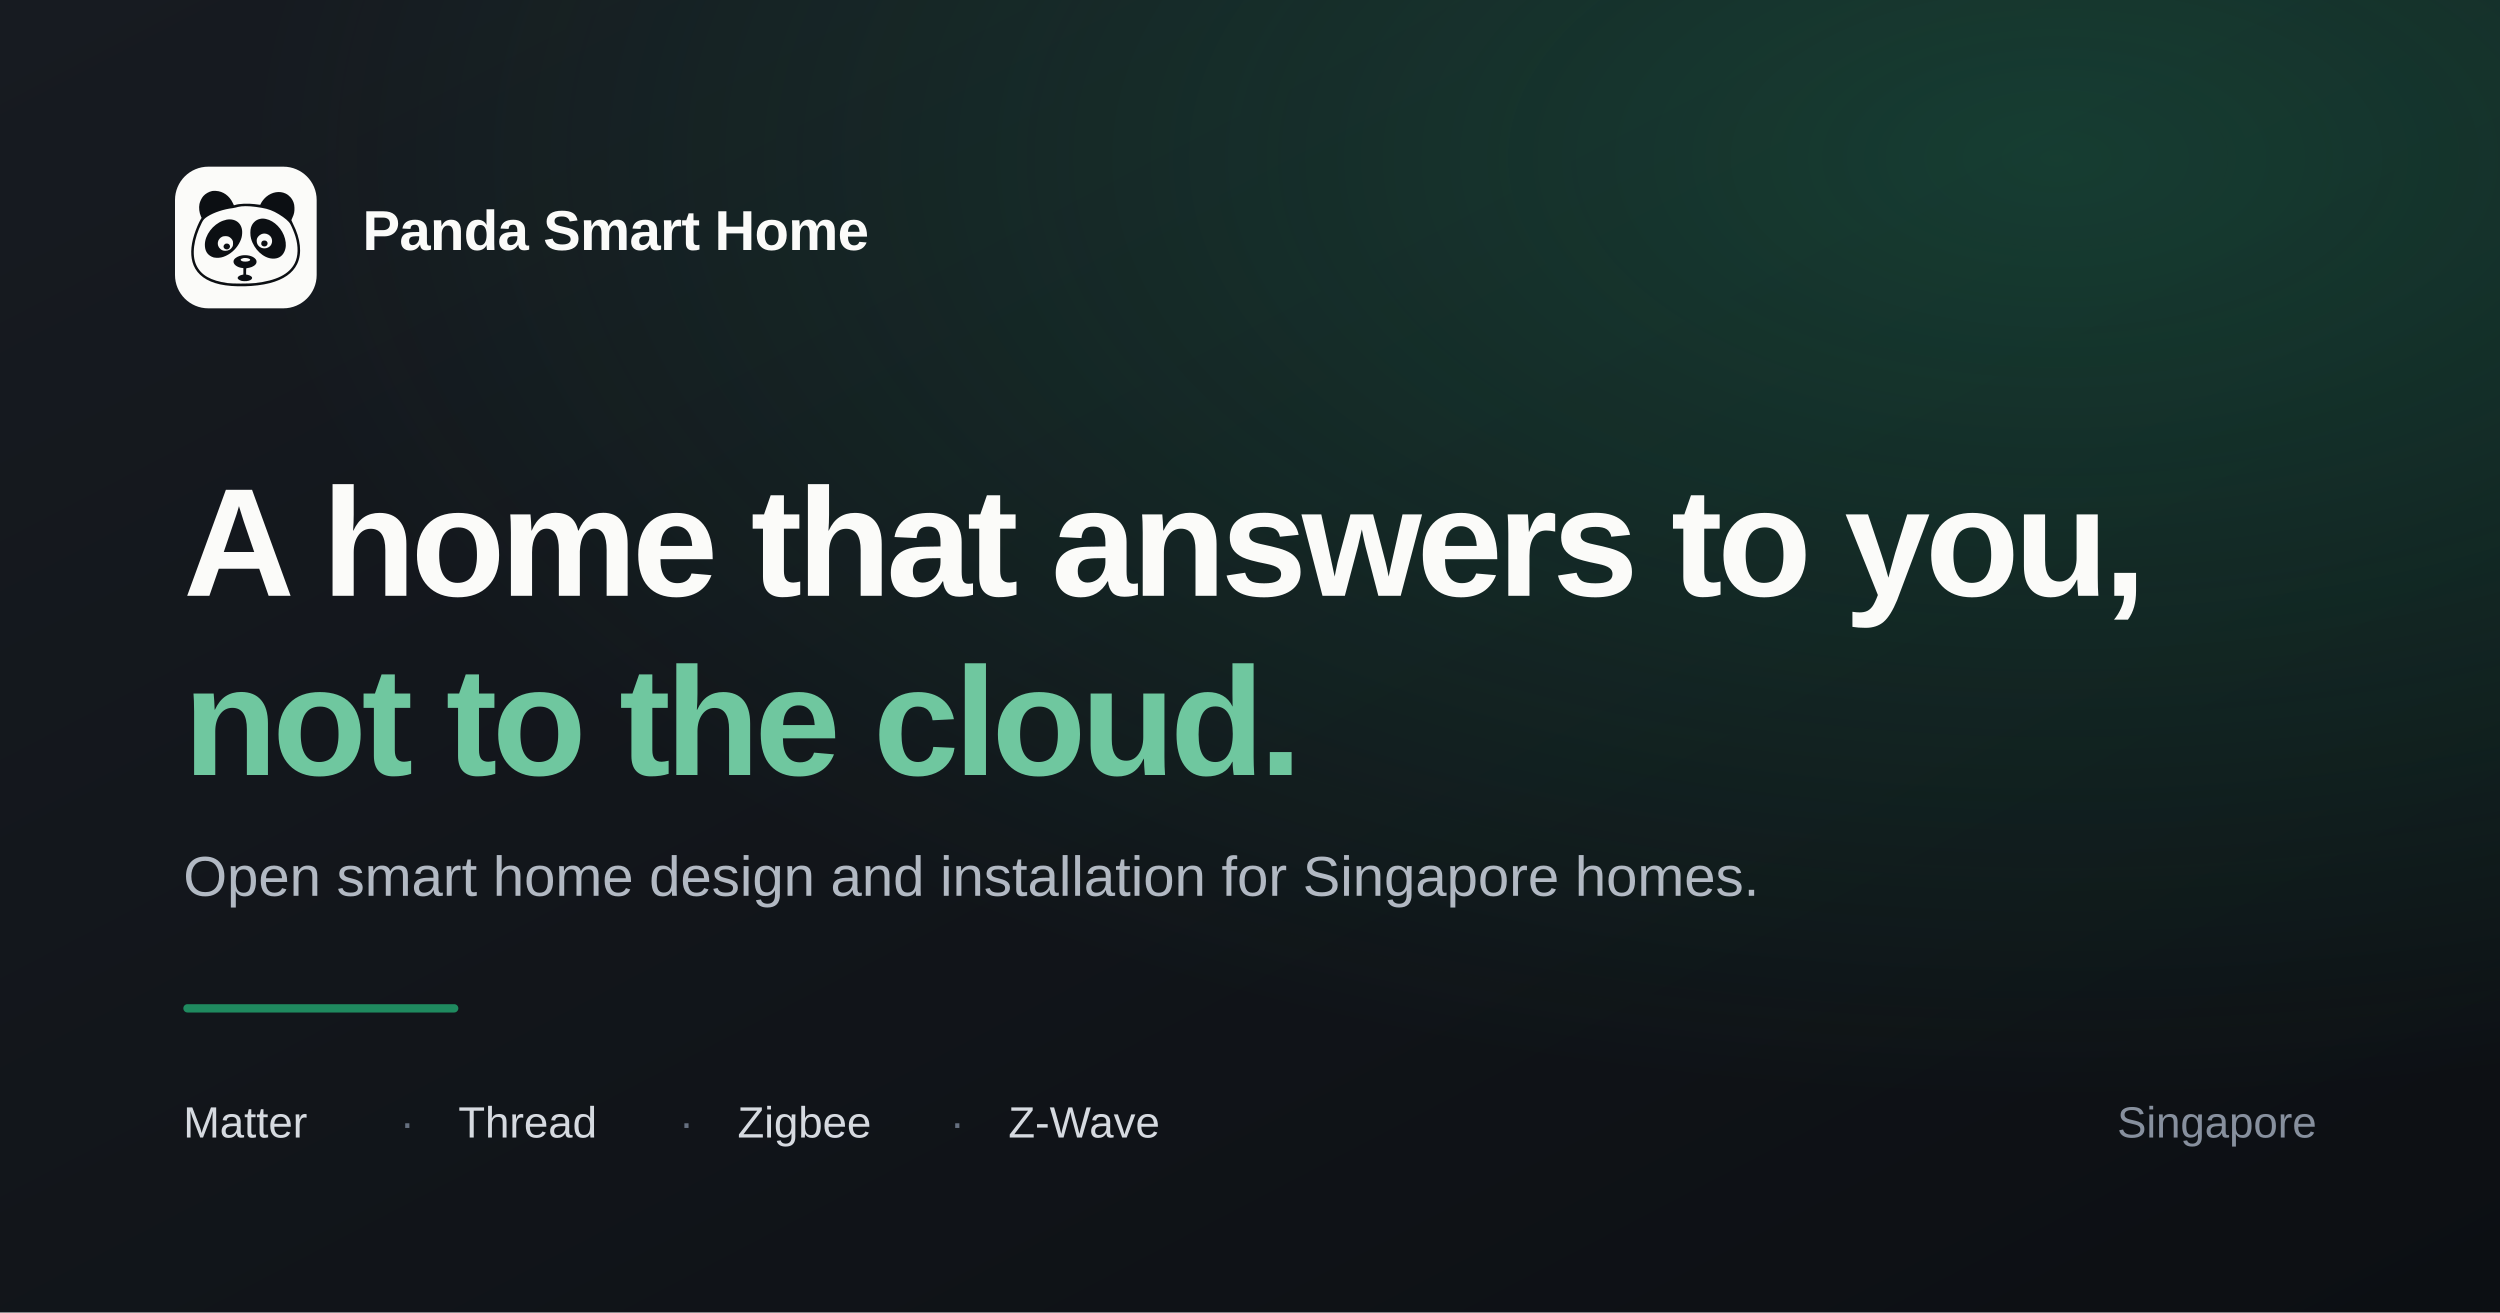
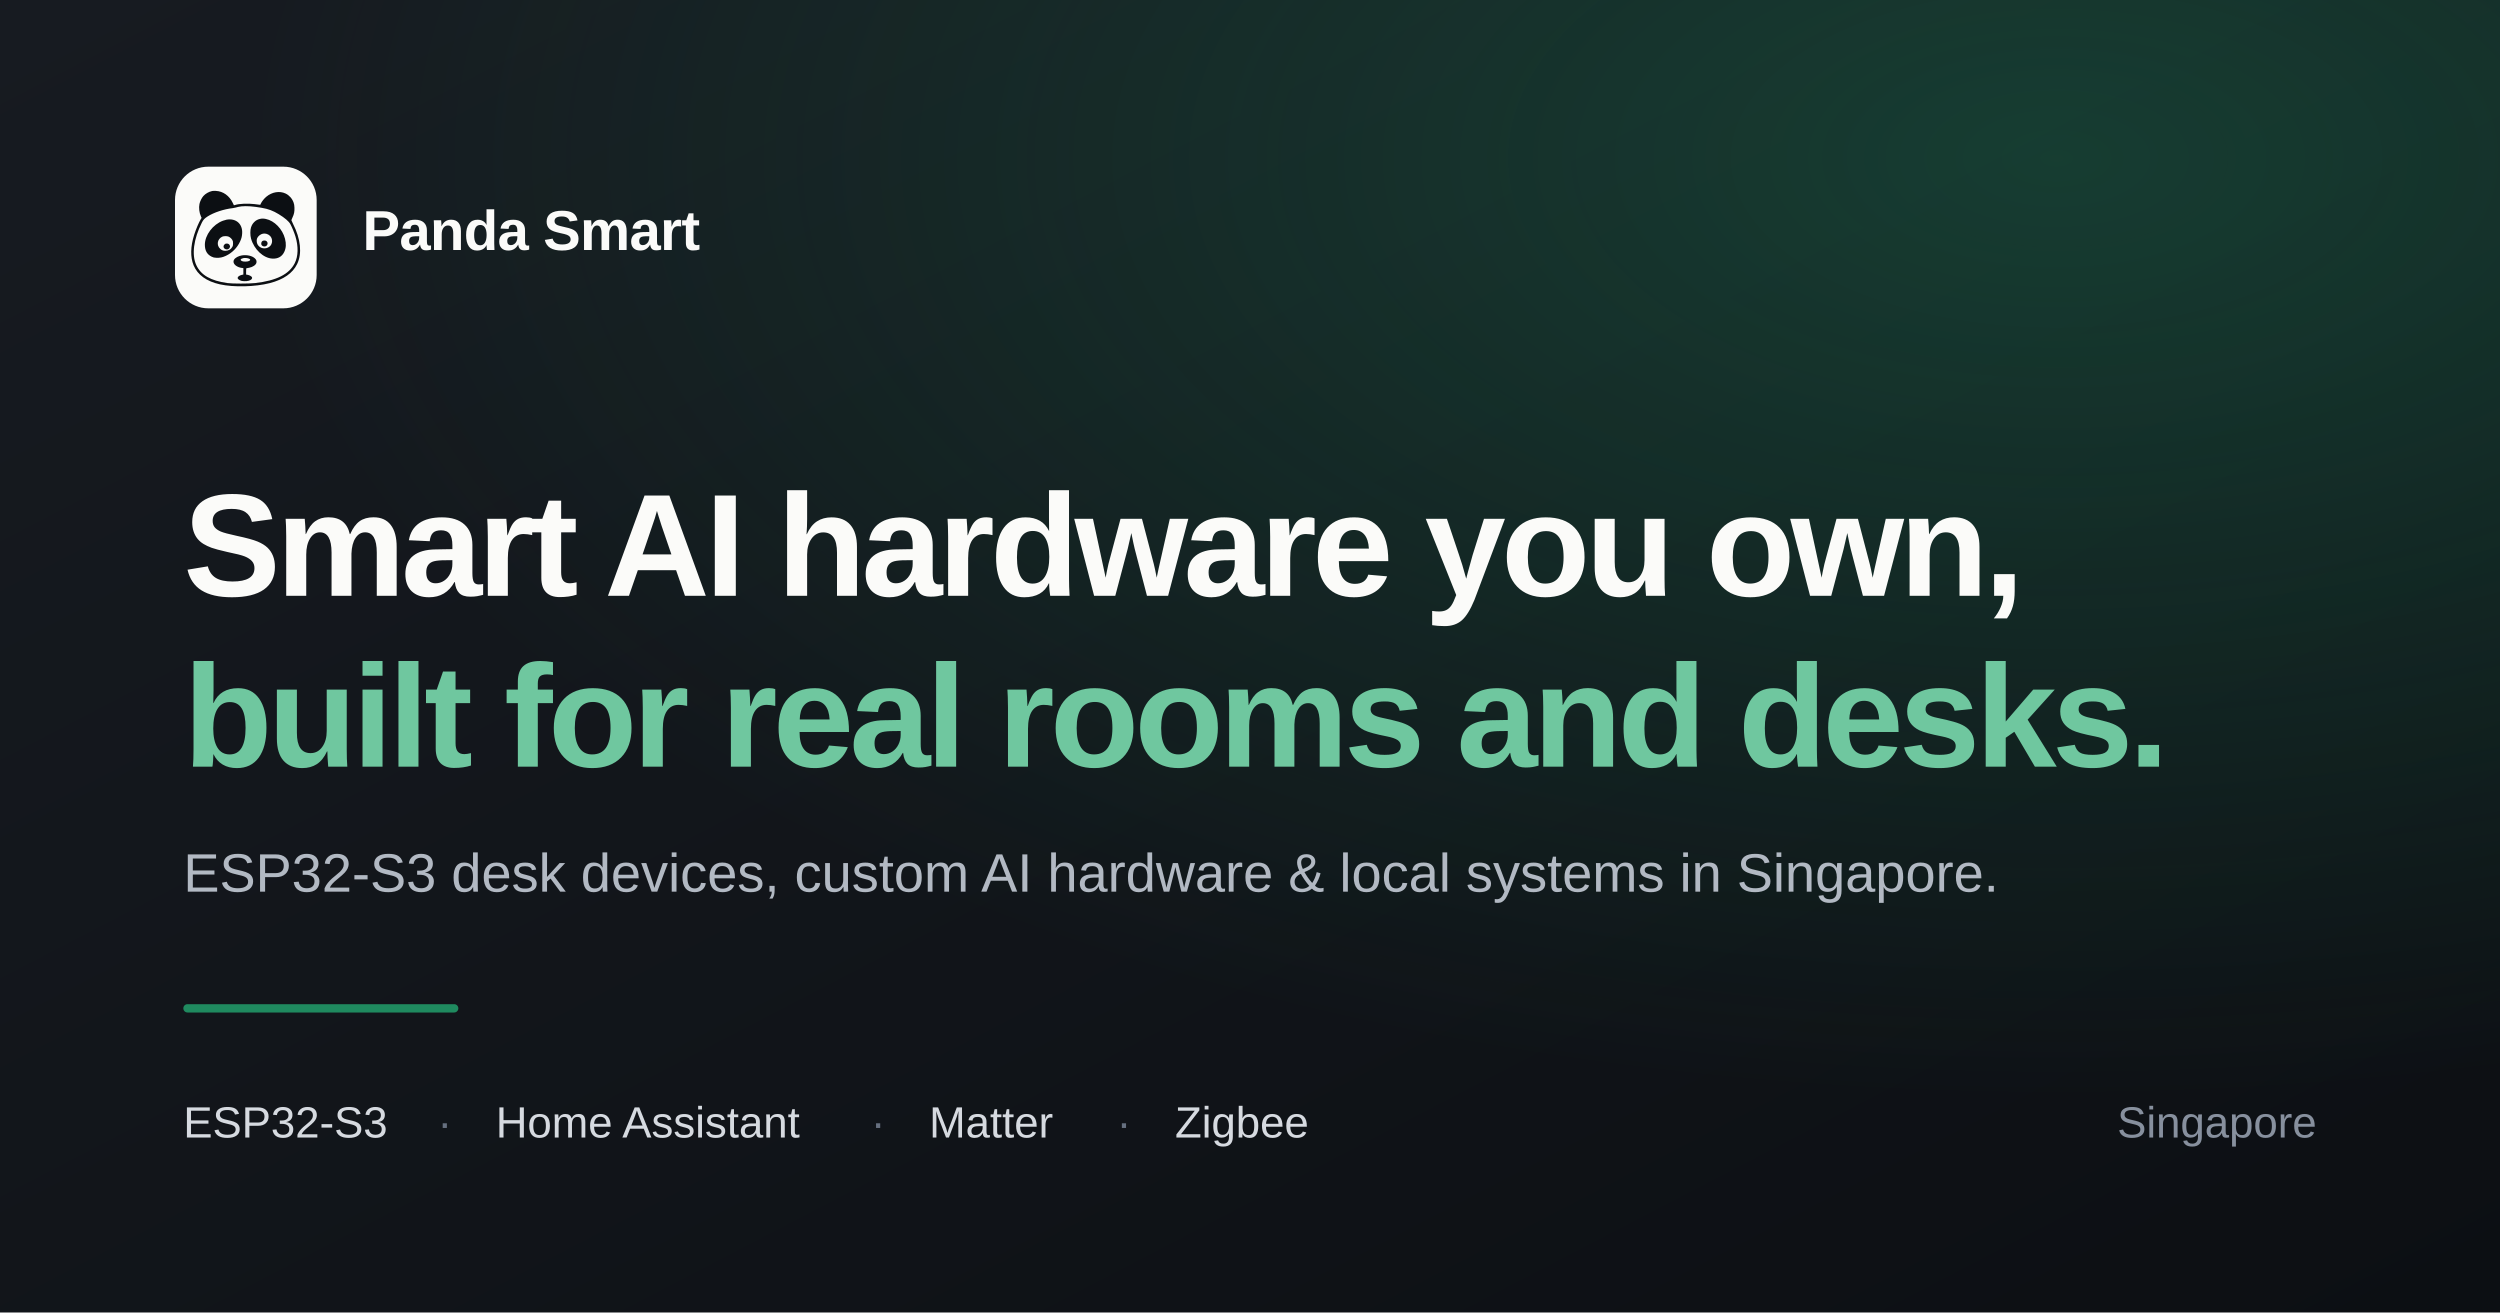
<svg xmlns="http://www.w3.org/2000/svg" width="1200" height="630" viewBox="0 0 1200 630">
  <defs>
    <linearGradient id="plate" x1="0" y1="0" x2="1" y2="1">
      <stop offset="0" stop-color="#171b21" />
      <stop offset="1" stop-color="#0c0f13" />
    </linearGradient>
    <radialGradient id="glow" cx="0.82" cy="0.12" r="0.72">
      <stop offset="0" stop-color="#1f8a5f" stop-opacity="0.34" />
      <stop offset="1" stop-color="#1f8a5f" stop-opacity="0" />
    </radialGradient>
  </defs>
  <rect width="1200" height="630" fill="url(#plate)" />
  <rect width="1200" height="630" fill="url(#glow)" />
  <g transform="translate(88 84)">
    <rect x="-4" y="-4" width="68" height="68" rx="16" fill="#fbfbf9" />
    <g transform="translate(30 30) scale(0.132) translate(-237 -235)">
      <path id="pandaPath" d="M 114.500 65.954 C 102.427 68.582, 90.119 75.639, 82.462 84.324 C 76.509 91.076, 70.364 103.593, 68.382 113 C 65.512 126.625, 67.613 144.702, 73.622 158.093 L 76.150 163.726 73.062 168.745 C 66.132 180.008, 55.837 204.321, 49.209 225.076 C 35.559 267.819, 34.810 306.439, 47.054 336.130 C 61.409 370.943, 94.268 394.664, 143 405.394 C 193.337 416.477, 271.315 414.542, 324 400.903 C 374.279 387.886, 407.376 364.811, 423.544 331.500 C 442.086 293.301, 436.568 239.960, 408.374 184.841 C 405.354 178.937, 402.832 173.296, 402.768 172.304 C 402.704 171.312, 404.493 166.675, 406.743 162 C 412.457 150.127, 414.359 140.577, 413.783 126.652 C 413.424 118.001, 412.729 113.823, 410.682 108.023 C 405.508 93.365, 394.965 81.463, 381.500 75.079 C 359.675 64.732, 332.215 69.353, 311.266 86.897 C 303.750 93.192, 295.123 103.964, 291.724 111.300 L 289.500 116.100 284.500 115.509 C 281.750 115.183, 274.325 114.275, 268 113.490 C 244.682 110.595, 211.779 112.057, 198.696 116.568 C 196.053 117.480, 193.769 118.062, 193.620 117.862 C 193.470 117.663, 191.683 113.940, 189.647 109.589 C 177.286 83.170, 154.264 66.757, 127.829 65.520 C 122.698 65.280, 116.700 65.475, 114.500 65.954 M 221.500 121.699 C 215.445 122.249, 201.752 125.084, 199.571 126.240 C 198.510 126.802, 194.167 127.651, 189.920 128.126 C 157.413 131.763, 120.376 144.011, 97.748 158.607 C 86.571 165.816, 82.308 170.422, 76.977 181.047 C 46.933 240.915, 39.500 298.294, 56.951 335.619 C 73.941 371.955, 108.710 391.971, 170 400.697 C 187.690 403.215, 248.607 403.225, 270.662 400.712 C 348.411 391.855, 394.470 368.752, 414.870 328.379 C 427.599 303.187, 428.521 268.076, 417.420 231.236 C 413.436 218.015, 404.800 197.092, 398.876 186.309 C 393.301 176.162, 378.725 163.689, 356.855 150.352 C 335.858 137.547, 318.932 131.214, 294.393 126.982 C 263.183 121.599, 240.625 119.964, 221.500 121.699 M 287.773 167.555 C 279.662 169.521, 273.250 173.060, 267.719 178.623 C 261.971 184.402, 258.921 189.415, 255.902 198.038 C 252.577 207.537, 252.593 227.003, 255.936 239 C 266.887 278.302, 300.579 309.899, 333.500 311.741 C 353.724 312.873, 368.570 304.496, 376.726 287.350 C 383.365 273.393, 384.226 258.194, 379.437 239.489 C 370.443 204.353, 341.038 173.992, 309.792 167.581 C 300.607 165.697, 295.464 165.691, 287.773 167.555 M 167.335 170.096 C 164.494 170.571, 158.445 172.319, 153.892 173.980 C 117.282 187.341, 88 226.212, 88 261.450 C 88 282.610, 96.183 296.894, 112.846 304.819 C 119.279 307.879, 121.410 308.372, 129.973 308.785 C 142.206 309.374, 152.187 307.341, 164 301.856 C 186.814 291.262, 205.201 272.842, 215.956 249.804 C 221.069 238.851, 222.963 231.513, 223.648 220 C 225.685 185.747, 201.572 164.378, 167.335 170.096 M 299.344 221.031 C 290.801 222.743, 282.497 229.080, 278.418 237 C 275.555 242.558, 275.953 253.195, 279.263 259.620 C 287.537 275.675, 309.537 279.582, 323.799 267.528 C 334.815 258.217, 335.419 239.572, 325.040 229.194 C 318.374 222.528, 308.123 219.271, 299.344 221.031 M 151.435 231.890 C 133.242 240.154, 129.295 263.133, 143.821 276.227 C 149.656 281.487, 154.300 283.262, 162.500 283.367 C 173.732 283.511, 183.191 278.064, 188.320 268.500 C 189.995 265.376, 190.469 262.747, 190.483 256.500 C 190.498 249.565, 190.136 247.880, 187.763 243.845 C 184.632 238.517, 178.530 233.313, 173.175 231.400 C 167.653 229.428, 156.292 229.684, 151.435 231.890 M 298.500 247.161 C 292.851 250.267, 291.129 258.351, 295.054 263.341 C 297.915 266.979, 303.689 268.588, 308.356 267.047 C 317.670 263.974, 318.896 251.505, 310.316 247.117 C 307.547 245.701, 301.111 245.725, 298.500 247.161 M 159.400 260.400 C 153.635 266.165, 155.381 274.335, 163.031 277.396 C 170.127 280.235, 176.592 277.337, 179.079 270.204 C 179.985 267.603, 179.854 266.366, 178.341 263.277 C 176.141 258.783, 173.017 257.035, 167.150 257.015 C 163.526 257.002, 162.233 257.567, 159.400 260.400 M 222.951 300.061 C 210.734 301.860, 198.321 308.565, 194.209 315.588 C 189.759 323.187, 192.949 332.146, 202.286 338.277 C 208.372 342.272, 215.341 344.788, 222.733 345.656 L 228 346.275 228 357.979 L 228 369.682 222.750 370.867 C 215.952 372.401, 209.956 375.822, 208.030 379.265 C 205.757 383.329, 208.034 386.768, 215.452 390.473 C 220.537 393.013, 222.810 393.502, 231.065 393.834 C 256.097 394.839, 269.420 381.662, 251.680 373.443 C 248.839 372.127, 244.598 370.762, 242.257 370.411 L 238 369.773 238 358.406 C 238 347.407, 238.073 347.025, 240.250 346.624 C 241.488 346.395, 245.425 345.676, 249 345.024 C 262.399 342.582, 274.072 334.465, 275.555 326.560 C 276.738 320.250, 275.272 316.135, 270.014 311.014 C 260.533 301.779, 241.449 297.337, 222.951 300.061 M 227.718 310.030 C 217.539 312.592, 215.362 316.560, 222 320.449 C 226.998 323.378, 242.685 323.408, 248.500 320.500 C 254.427 317.536, 254.462 314.534, 248.599 311.941 C 243.300 309.597, 233.135 308.667, 227.718 310.030" fill="#0c0f13" fill-rule="evenodd" />
    </g>
-     <text x="86" y="36" fill="#fbfbf9" font-family="Segoe UI, Helvetica Neue, Arial, sans-serif" font-size="27" font-weight="600" letter-spacing="-0.3">Panda Smart Home</text>
+     <text x="86" y="36" fill="#fbfbf9" font-family="Segoe UI, Helvetica Neue, Arial, sans-serif" font-size="27" font-weight="600" letter-spacing="-0.3">Panda Smart</text>
  </g>
-   <text x="88" y="286" fill="#fbfbf9" font-family="Segoe UI, Helvetica Neue, Arial, sans-serif" font-size="74" font-weight="700" letter-spacing="-2.4">A home that answers to you,</text>
-   <text x="88" y="372" fill="#6fc79f" font-family="Segoe UI, Helvetica Neue, Arial, sans-serif" font-size="74" font-weight="700" letter-spacing="-2.4">not to the cloud.</text>
-   <text x="88" y="430" fill="#b2b9c3" font-family="Segoe UI, Helvetica Neue, Arial, sans-serif" font-size="27" font-weight="400">Open smart home design and installation for Singapore homes.</text>
+   <text x="88" y="286" fill="#fbfbf9" font-family="Segoe UI, Helvetica Neue, Arial, sans-serif" font-size="70" font-weight="700" letter-spacing="-2.2">Smart AI hardware you own,</text>
+   <text x="88" y="368" fill="#6fc79f" font-family="Segoe UI, Helvetica Neue, Arial, sans-serif" font-size="70" font-weight="700" letter-spacing="-2.2">built for real rooms and desks.</text>
+   <text x="88" y="428" fill="#b2b9c3" font-family="Segoe UI, Helvetica Neue, Arial, sans-serif" font-size="26" font-weight="400">ESP32-S3 desk devices, custom AI hardware &amp; local systems in Singapore.</text>
  <rect x="88" y="482" width="132" height="4" rx="2" fill="#1f8a5f" />
  <g font-family="Segoe UI, Helvetica Neue, Arial, sans-serif" font-size="21" font-weight="500" fill="#d6dae0">
-     <text x="88" y="546">Matter</text>
-     <text x="192" y="546" fill="#667080">·</text>
-     <text x="220" y="546">Thread</text>
-     <text x="326" y="546" fill="#667080">·</text>
-     <text x="354" y="546">Zigbee</text>
-     <text x="456" y="546" fill="#667080">·</text>
-     <text x="484" y="546">Z-Wave</text>
+     <text x="88" y="546">ESP32-S3</text>
+     <text x="210" y="546" fill="#667080">·</text>
+     <text x="238" y="546">Home Assistant</text>
+     <text x="418" y="546" fill="#667080">·</text>
+     <text x="446" y="546">Matter</text>
+     <text x="536" y="546" fill="#667080">·</text>
+     <text x="564" y="546">Zigbee</text>
  </g>
  <text x="1112" y="546" text-anchor="end" fill="#87909e" font-family="Segoe UI, Helvetica Neue, Arial, sans-serif" font-size="21" font-weight="500">Singapore</text>
</svg>
